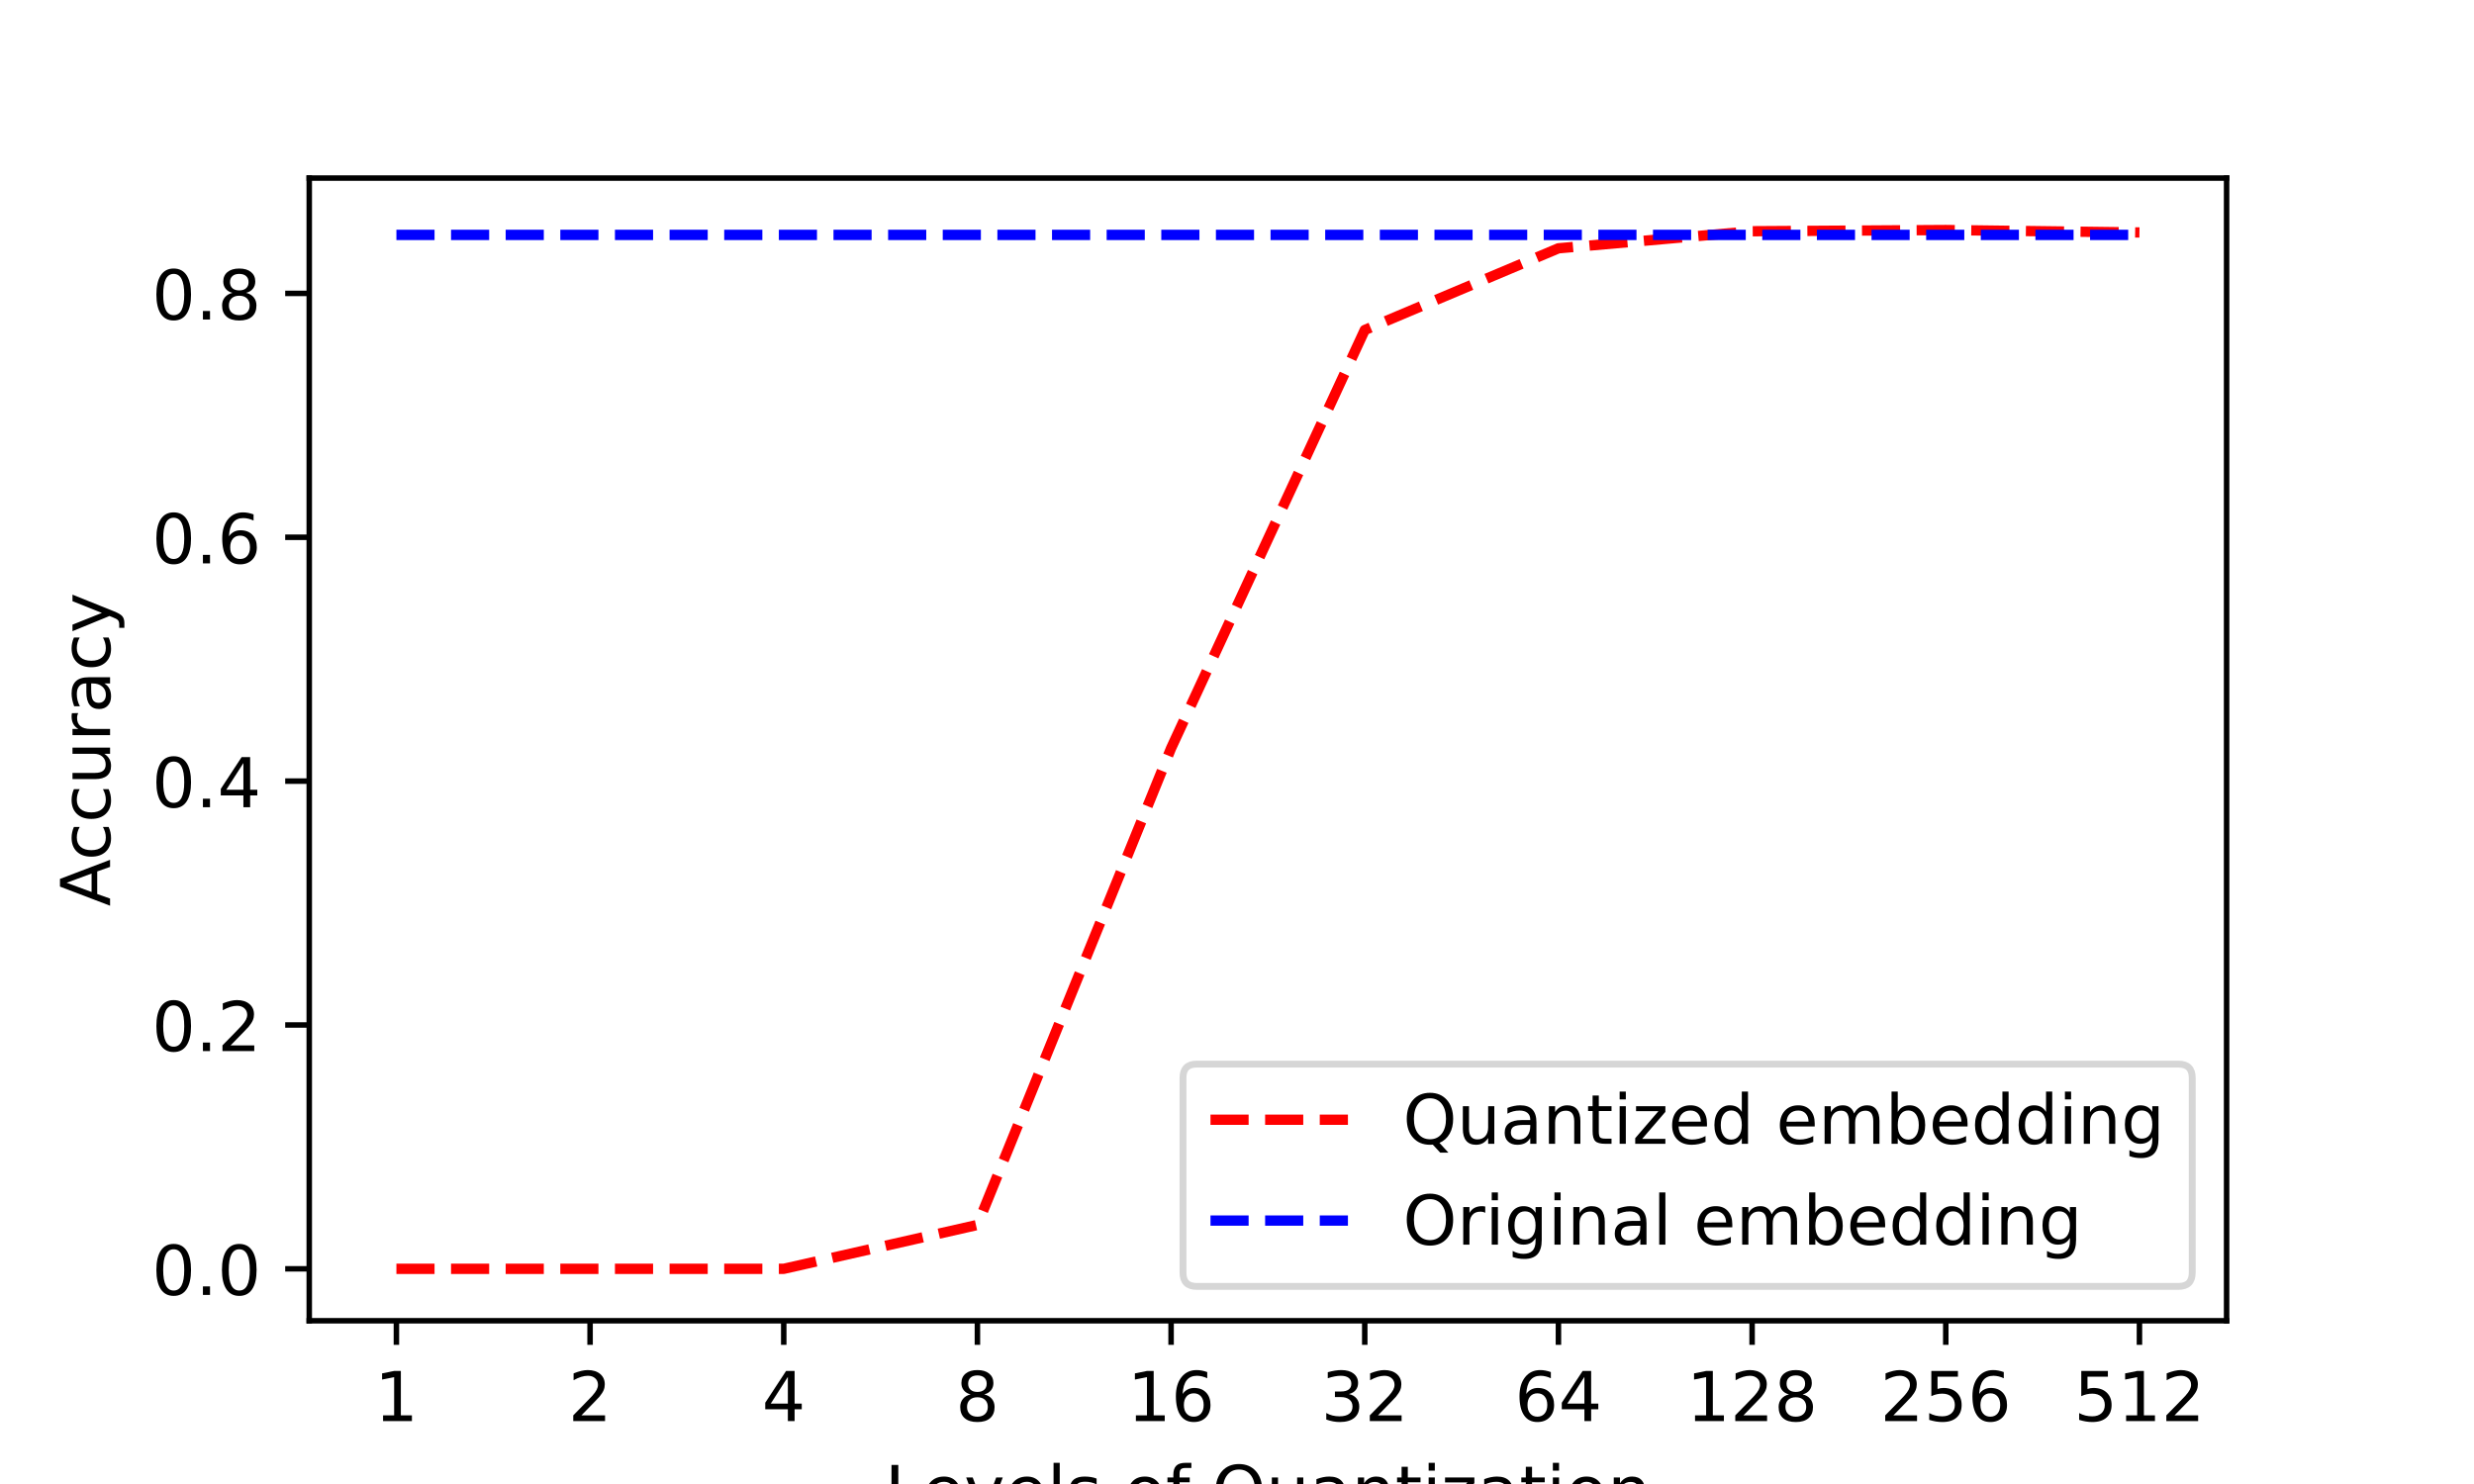
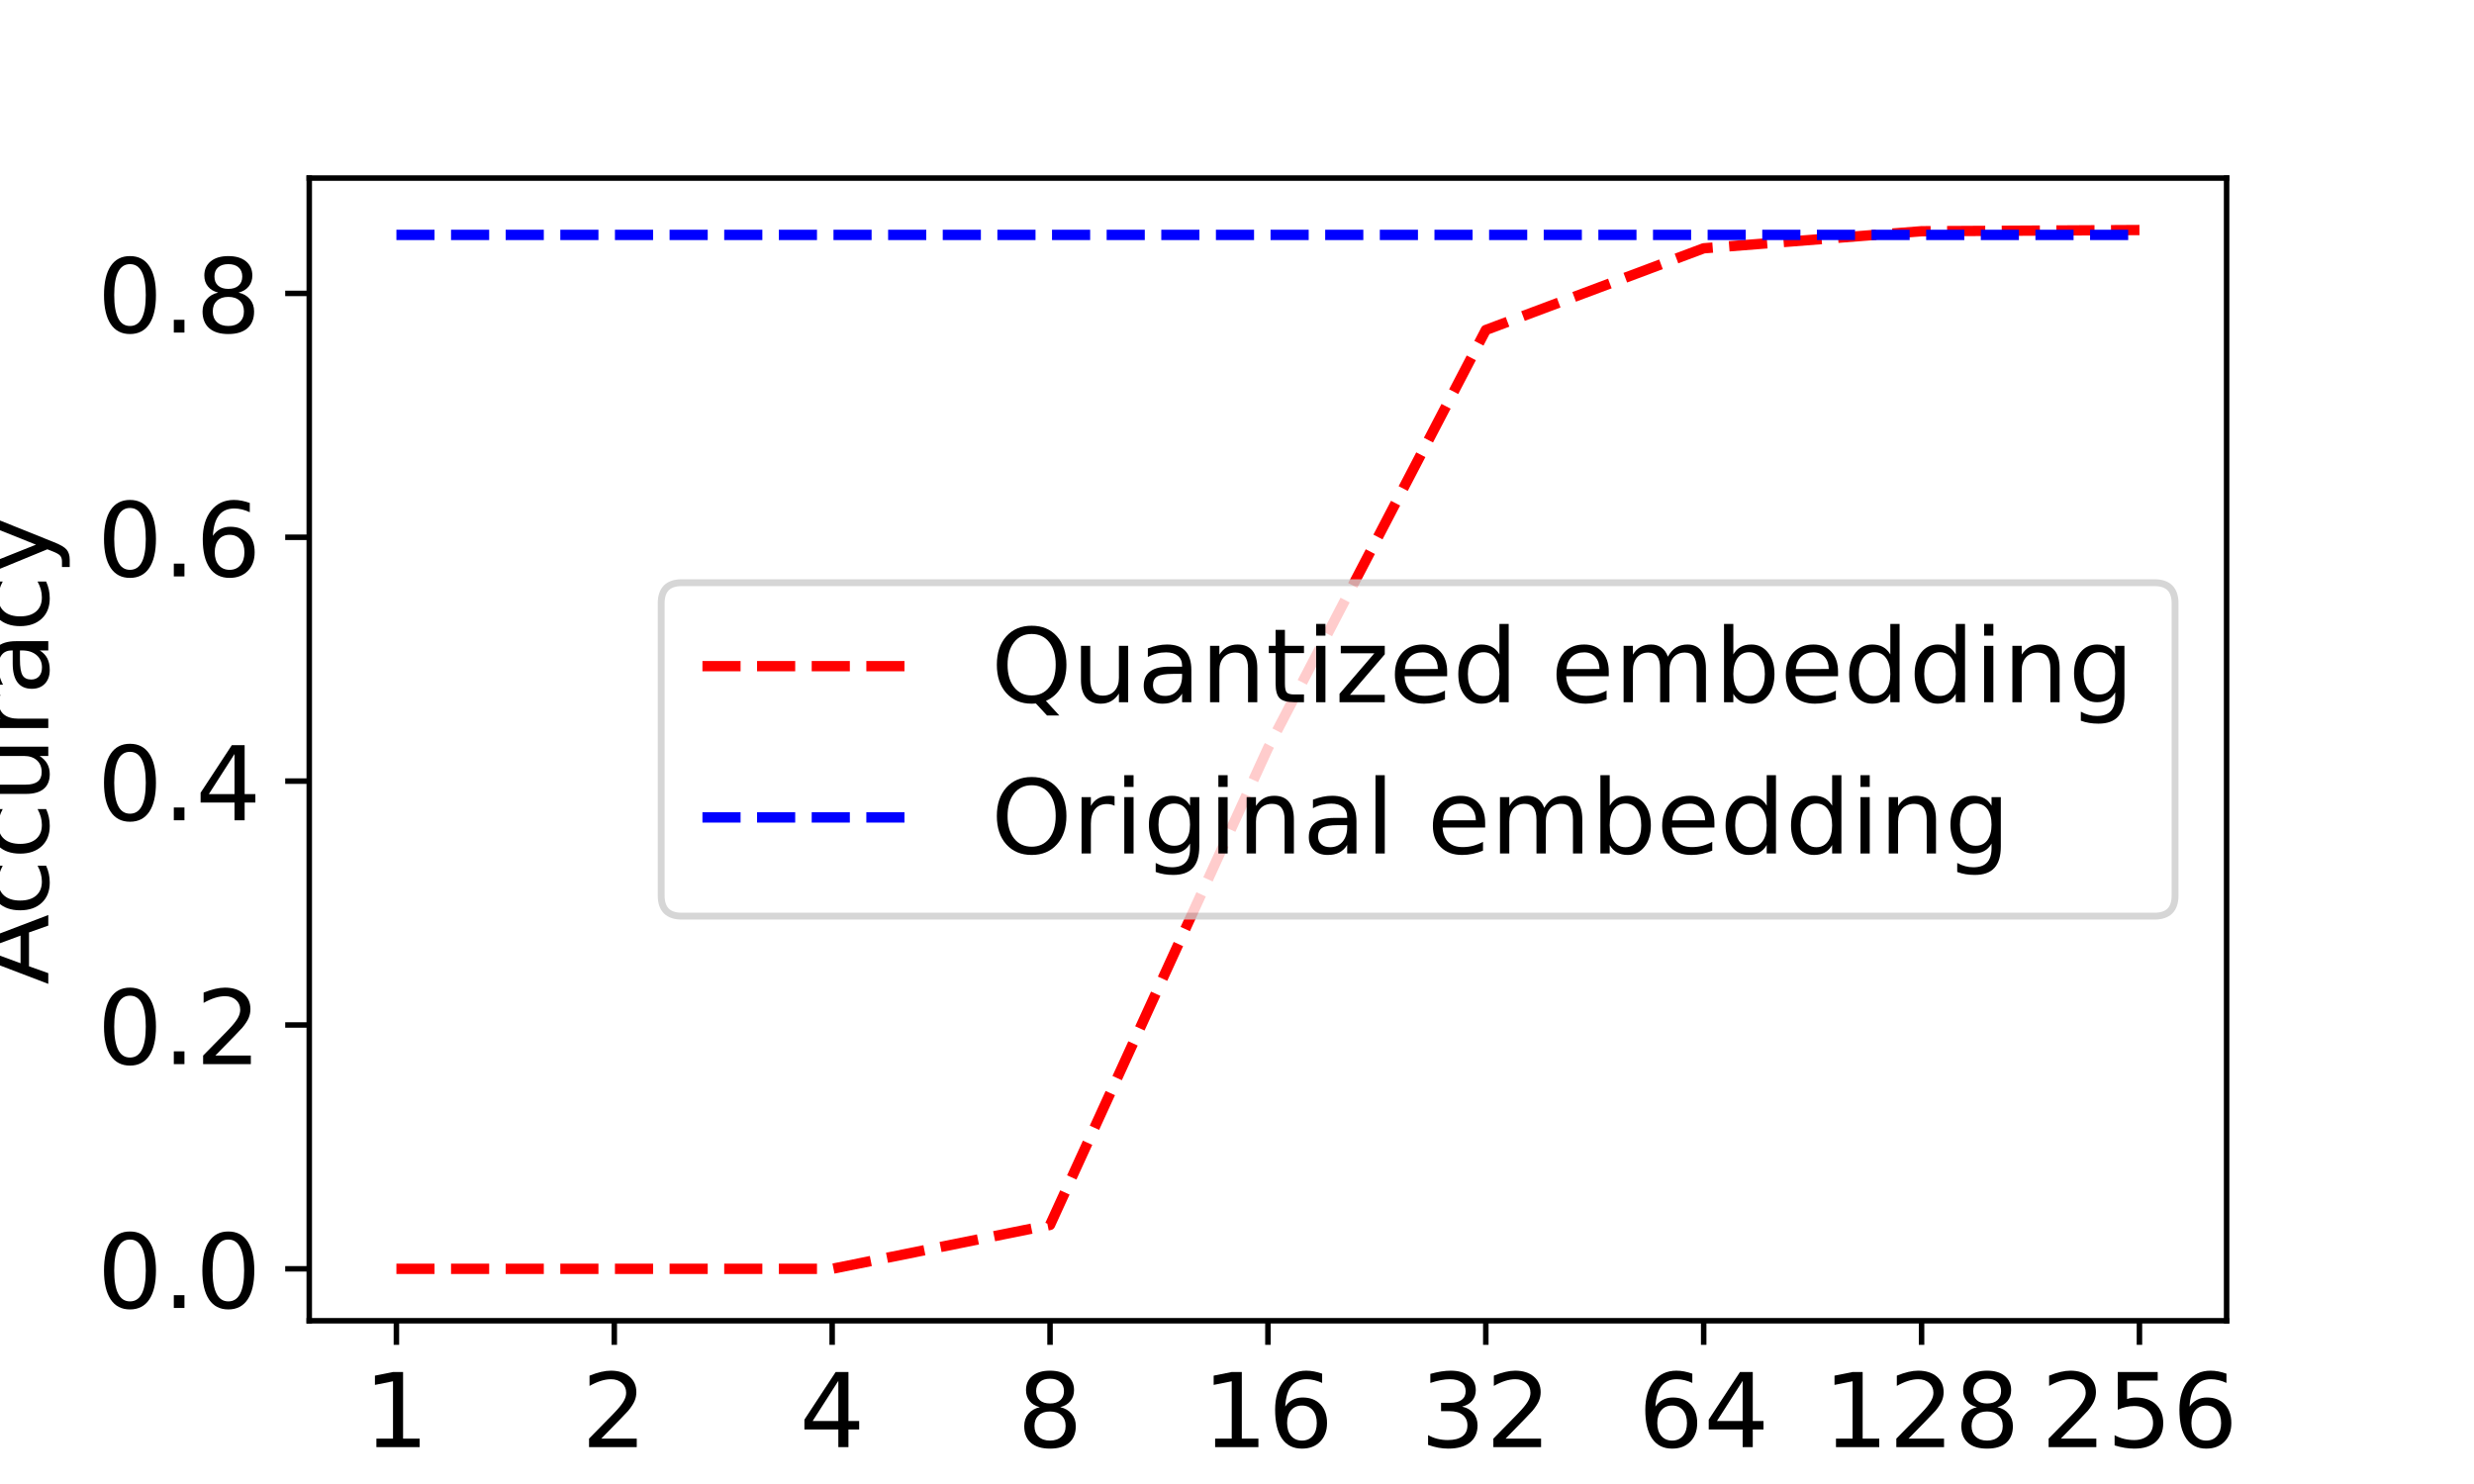
<svg xmlns="http://www.w3.org/2000/svg" xmlns:xlink="http://www.w3.org/1999/xlink" width="360pt" height="216pt" viewBox="0 0 360 216" version="1.1">
  <defs>
    <style type="text/css">*{stroke-linejoin: round; stroke-linecap: butt}</style>
  </defs>
  <g id="figure_1">
    <g id="patch_1">
      <path d="M 0 216  L 360 216  L 360 0  L 0 0  z " style="fill: #ffffff" />
    </g>
    <g id="axes_1">
      <g id="patch_2">
        <path d="M 45 192.24  L 324 192.24  L 324 25.92  L 45 25.92  z " style="fill: #ffffff" />
      </g>
      <g id="matplotlib.axis_1">
        <g id="xtick_1">
          <g id="line2d_1">
            <defs>
-               <path id="m16b120b55f" d="M 0 0  L 0 3.5  " style="stroke: #000000; stroke-width: 0.8" />
-             </defs>
-             <g>
-               <use xlink:href="#m16b120b55f" x="57.682" y="192.24" style="stroke: #000000; stroke-width: 0.8" />
+               <path id="m498e8c6493" d="M 0 0  L 0 3.5  " style="stroke: #000000; stroke-width: 0.8" />
+             </defs>
+             <g>
+               <use xlink:href="#m498e8c6493" x="57.682" y="192.24" style="stroke: #000000; stroke-width: 0.8" />
            </g>
          </g>
          <g id="text_1">
-             <g transform="translate(54.50057 206.8384) scale(0.1 -0.1)">
+             <g transform="translate(52.90994 210.6377) scale(0.15 -0.15)">
              <defs>
                <path id="DejaVuSans-31" d="M 794 531  L 1825 531  L 1825 4091  L 703 3866  L 703 4441  L 1819 4666  L 2450 4666  L 2450 531  L 3481 531  L 3481 0  L 794 0  L 794 531  z " transform="scale(0.015625)" />
              </defs>
              <use xlink:href="#DejaVuSans-31" />
            </g>
          </g>
        </g>
        <g id="xtick_2">
          <g id="line2d_2">
            <g>
-               <use xlink:href="#m16b120b55f" x="85.864" y="192.24" style="stroke: #000000; stroke-width: 0.8" />
+               <use xlink:href="#m498e8c6493" x="89.386" y="192.24" style="stroke: #000000; stroke-width: 0.8" />
            </g>
          </g>
          <g id="text_2">
-             <g transform="translate(82.68239 206.8384) scale(0.1 -0.1)">
+             <g transform="translate(84.61449 210.6377) scale(0.15 -0.15)">
              <defs>
                <path id="DejaVuSans-32" d="M 1228 531  L 3431 531  L 3431 0  L 469 0  L 469 531  Q 828 903 1448 1529  Q 2069 2156 2228 2338  Q 2531 2678 2651 2914  Q 2772 3150 2772 3378  Q 2772 3750 2511 3984  Q 2250 4219 1831 4219  Q 1534 4219 1204 4116  Q 875 4013 500 3803  L 500 4441  Q 881 4594 1212 4672  Q 1544 4750 1819 4750  Q 2544 4750 2975 4387  Q 3406 4025 3406 3419  Q 3406 3131 3298 2873  Q 3191 2616 2906 2266  Q 2828 2175 2409 1742  Q 1991 1309 1228 531  z " transform="scale(0.015625)" />
              </defs>
              <use xlink:href="#DejaVuSans-32" />
            </g>
          </g>
        </g>
        <g id="xtick_3">
          <g id="line2d_3">
            <g>
-               <use xlink:href="#m16b120b55f" x="114.045" y="192.24" style="stroke: #000000; stroke-width: 0.8" />
+               <use xlink:href="#m498e8c6493" x="121.091" y="192.24" style="stroke: #000000; stroke-width: 0.8" />
            </g>
          </g>
          <g id="text_3">
-             <g transform="translate(110.8642 206.8384) scale(0.1 -0.1)">
+             <g transform="translate(116.319 210.6377) scale(0.15 -0.15)">
              <defs>
                <path id="DejaVuSans-34" d="M 2419 4116  L 825 1625  L 2419 1625  L 2419 4116  z M 2253 4666  L 3047 4666  L 3047 1625  L 3713 1625  L 3713 1100  L 3047 1100  L 3047 0  L 2419 0  L 2419 1100  L 313 1100  L 313 1709  L 2253 4666  z " transform="scale(0.015625)" />
              </defs>
              <use xlink:href="#DejaVuSans-34" />
            </g>
          </g>
        </g>
        <g id="xtick_4">
          <g id="line2d_4">
            <g>
-               <use xlink:href="#m16b120b55f" x="142.227" y="192.24" style="stroke: #000000; stroke-width: 0.8" />
+               <use xlink:href="#m498e8c6493" x="152.795" y="192.24" style="stroke: #000000; stroke-width: 0.8" />
            </g>
          </g>
          <g id="text_4">
-             <g transform="translate(139.046 206.8384) scale(0.1 -0.1)">
+             <g transform="translate(148.0236 210.6377) scale(0.15 -0.15)">
              <defs>
                <path id="DejaVuSans-38" d="M 2034 2216  Q 1584 2216 1326 1975  Q 1069 1734 1069 1313  Q 1069 891 1326 650  Q 1584 409 2034 409  Q 2484 409 2743 651  Q 3003 894 3003 1313  Q 3003 1734 2745 1975  Q 2488 2216 2034 2216  z M 1403 2484  Q 997 2584 770 2862  Q 544 3141 544 3541  Q 544 4100 942 4425  Q 1341 4750 2034 4750  Q 2731 4750 3128 4425  Q 3525 4100 3525 3541  Q 3525 3141 3298 2862  Q 3072 2584 2669 2484  Q 3125 2378 3379 2068  Q 3634 1759 3634 1313  Q 3634 634 3220 271  Q 2806 -91 2034 -91  Q 1263 -91 848 271  Q 434 634 434 1313  Q 434 1759 690 2068  Q 947 2378 1403 2484  z M 1172 3481  Q 1172 3119 1398 2916  Q 1625 2713 2034 2713  Q 2441 2713 2670 2916  Q 2900 3119 2900 3481  Q 2900 3844 2670 4047  Q 2441 4250 2034 4250  Q 1625 4250 1398 4047  Q 1172 3844 1172 3481  z " transform="scale(0.015625)" />
              </defs>
              <use xlink:href="#DejaVuSans-38" />
            </g>
          </g>
        </g>
        <g id="xtick_5">
          <g id="line2d_5">
            <g>
-               <use xlink:href="#m16b120b55f" x="170.409" y="192.24" style="stroke: #000000; stroke-width: 0.8" />
+               <use xlink:href="#m498e8c6493" x="184.5" y="192.24" style="stroke: #000000; stroke-width: 0.8" />
            </g>
          </g>
          <g id="text_5">
-             <g transform="translate(164.0466 206.8384) scale(0.1 -0.1)">
+             <g transform="translate(174.9563 210.6377) scale(0.15 -0.15)">
              <defs>
                <path id="DejaVuSans-36" d="M 2113 2584  Q 1688 2584 1439 2293  Q 1191 2003 1191 1497  Q 1191 994 1439 701  Q 1688 409 2113 409  Q 2538 409 2786 701  Q 3034 994 3034 1497  Q 3034 2003 2786 2293  Q 2538 2584 2113 2584  z M 3366 4563  L 3366 3988  Q 3128 4100 2886 4159  Q 2644 4219 2406 4219  Q 1781 4219 1451 3797  Q 1122 3375 1075 2522  Q 1259 2794 1537 2939  Q 1816 3084 2150 3084  Q 2853 3084 3261 2657  Q 3669 2231 3669 1497  Q 3669 778 3244 343  Q 2819 -91 2113 -91  Q 1303 -91 875 529  Q 447 1150 447 2328  Q 447 3434 972 4092  Q 1497 4750 2381 4750  Q 2619 4750 2861 4703  Q 3103 4656 3366 4563  z " transform="scale(0.015625)" />
              </defs>
              <use xlink:href="#DejaVuSans-31" />
              <use xlink:href="#DejaVuSans-36" x="63.623" />
            </g>
          </g>
        </g>
        <g id="xtick_6">
          <g id="line2d_6">
            <g>
-               <use xlink:href="#m16b120b55f" x="198.591" y="192.24" style="stroke: #000000; stroke-width: 0.8" />
+               <use xlink:href="#m498e8c6493" x="216.205" y="192.24" style="stroke: #000000; stroke-width: 0.8" />
            </g>
          </g>
          <g id="text_6">
-             <g transform="translate(192.2284 206.8384) scale(0.1 -0.1)">
+             <g transform="translate(206.6608 210.6377) scale(0.15 -0.15)">
              <defs>
                <path id="DejaVuSans-33" d="M 2597 2516  Q 3050 2419 3304 2112  Q 3559 1806 3559 1356  Q 3559 666 3084 287  Q 2609 -91 1734 -91  Q 1441 -91 1130 -33  Q 819 25 488 141  L 488 750  Q 750 597 1062 519  Q 1375 441 1716 441  Q 2309 441 2620 675  Q 2931 909 2931 1356  Q 2931 1769 2642 2001  Q 2353 2234 1838 2234  L 1294 2234  L 1294 2753  L 1863 2753  Q 2328 2753 2575 2939  Q 2822 3125 2822 3475  Q 2822 3834 2567 4026  Q 2313 4219 1838 4219  Q 1578 4219 1281 4162  Q 984 4106 628 3988  L 628 4550  Q 988 4650 1302 4700  Q 1616 4750 1894 4750  Q 2613 4750 3031 4423  Q 3450 4097 3450 3541  Q 3450 3153 3228 2886  Q 3006 2619 2597 2516  z " transform="scale(0.015625)" />
              </defs>
              <use xlink:href="#DejaVuSans-33" />
              <use xlink:href="#DejaVuSans-32" x="63.623" />
            </g>
          </g>
        </g>
        <g id="xtick_7">
          <g id="line2d_7">
            <g>
-               <use xlink:href="#m16b120b55f" x="226.773" y="192.24" style="stroke: #000000; stroke-width: 0.8" />
+               <use xlink:href="#m498e8c6493" x="247.909" y="192.24" style="stroke: #000000; stroke-width: 0.8" />
            </g>
          </g>
          <g id="text_7">
-             <g transform="translate(220.4102 206.8384) scale(0.1 -0.1)">
+             <g transform="translate(238.3653 210.6377) scale(0.15 -0.15)">
              <use xlink:href="#DejaVuSans-36" />
              <use xlink:href="#DejaVuSans-34" x="63.623" />
            </g>
          </g>
        </g>
        <g id="xtick_8">
          <g id="line2d_8">
            <g>
-               <use xlink:href="#m16b120b55f" x="254.955" y="192.24" style="stroke: #000000; stroke-width: 0.8" />
+               <use xlink:href="#m498e8c6493" x="279.614" y="192.24" style="stroke: #000000; stroke-width: 0.8" />
            </g>
          </g>
          <g id="text_8">
-             <g transform="translate(245.4108 206.8384) scale(0.1 -0.1)">
+             <g transform="translate(265.298 210.6377) scale(0.15 -0.15)">
              <use xlink:href="#DejaVuSans-31" />
              <use xlink:href="#DejaVuSans-32" x="63.623" />
              <use xlink:href="#DejaVuSans-38" x="127.246" />
            </g>
          </g>
        </g>
        <g id="xtick_9">
          <g id="line2d_9">
            <g>
-               <use xlink:href="#m16b120b55f" x="283.136" y="192.24" style="stroke: #000000; stroke-width: 0.8" />
+               <use xlink:href="#m498e8c6493" x="311.318" y="192.24" style="stroke: #000000; stroke-width: 0.8" />
            </g>
          </g>
          <g id="text_9">
-             <g transform="translate(273.5926 206.8384) scale(0.1 -0.1)">
+             <g transform="translate(297.0026 210.6377) scale(0.15 -0.15)">
              <defs>
                <path id="DejaVuSans-35" d="M 691 4666  L 3169 4666  L 3169 4134  L 1269 4134  L 1269 2991  Q 1406 3038 1543 3061  Q 1681 3084 1819 3084  Q 2600 3084 3056 2656  Q 3513 2228 3513 1497  Q 3513 744 3044 326  Q 2575 -91 1722 -91  Q 1428 -91 1123 -41  Q 819 9 494 109  L 494 744  Q 775 591 1075 516  Q 1375 441 1709 441  Q 2250 441 2565 725  Q 2881 1009 2881 1497  Q 2881 1984 2565 2268  Q 2250 2553 1709 2553  Q 1456 2553 1204 2497  Q 953 2441 691 2322  L 691 4666  z " transform="scale(0.015625)" />
              </defs>
              <use xlink:href="#DejaVuSans-32" />
              <use xlink:href="#DejaVuSans-35" x="63.623" />
              <use xlink:href="#DejaVuSans-36" x="127.246" />
            </g>
          </g>
        </g>
-         <g id="xtick_10">
-           <g id="line2d_10">
-             <g>
-               <use xlink:href="#m16b120b55f" x="311.318" y="192.24" style="stroke: #000000; stroke-width: 0.8" />
-             </g>
-           </g>
-           <g id="text_10">
-             <g transform="translate(301.7744 206.8384) scale(0.1 -0.1)">
-               <use xlink:href="#DejaVuSans-35" />
-               <use xlink:href="#DejaVuSans-31" x="63.623" />
-               <use xlink:href="#DejaVuSans-32" x="127.246" />
-             </g>
-           </g>
-         </g>
-         <g id="text_11">
-           <g transform="translate(128.7453 220.5166) scale(0.1 -0.1)">
+         <g id="text_10">
+           <g transform="translate(100.868 229.1548) scale(0.15 -0.15)">
            <defs>
              <path id="DejaVuSans-4c" d="M 628 4666  L 1259 4666  L 1259 531  L 3531 531  L 3531 0  L 628 0  L 628 4666  z " transform="scale(0.015625)" />
              <path id="DejaVuSans-65" d="M 3597 1894  L 3597 1613  L 953 1613  Q 991 1019 1311 708  Q 1631 397 2203 397  Q 2534 397 2845 478  Q 3156 559 3463 722  L 3463 178  Q 3153 47 2828 -22  Q 2503 -91 2169 -91  Q 1331 -91 842 396  Q 353 884 353 1716  Q 353 2575 817 3079  Q 1281 3584 2069 3584  Q 2775 3584 3186 3129  Q 3597 2675 3597 1894  z M 3022 2063  Q 3016 2534 2758 2815  Q 2500 3097 2075 3097  Q 1594 3097 1305 2825  Q 1016 2553 972 2059  L 3022 2063  z " transform="scale(0.015625)" />
              <path id="DejaVuSans-76" d="M 191 3500  L 800 3500  L 1894 563  L 2988 3500  L 3597 3500  L 2284 0  L 1503 0  L 191 3500  z " transform="scale(0.015625)" />
              <path id="DejaVuSans-6c" d="M 603 4863  L 1178 4863  L 1178 0  L 603 0  L 603 4863  z " transform="scale(0.015625)" />
              <path id="DejaVuSans-73" d="M 2834 3397  L 2834 2853  Q 2591 2978 2328 3040  Q 2066 3103 1784 3103  Q 1356 3103 1142 2972  Q 928 2841 928 2578  Q 928 2378 1081 2264  Q 1234 2150 1697 2047  L 1894 2003  Q 2506 1872 2764 1633  Q 3022 1394 3022 966  Q 3022 478 2636 193  Q 2250 -91 1575 -91  Q 1294 -91 989 -36  Q 684 19 347 128  L 347 722  Q 666 556 975 473  Q 1284 391 1588 391  Q 1994 391 2212 530  Q 2431 669 2431 922  Q 2431 1156 2273 1281  Q 2116 1406 1581 1522  L 1381 1569  Q 847 1681 609 1914  Q 372 2147 372 2553  Q 372 3047 722 3315  Q 1072 3584 1716 3584  Q 2034 3584 2315 3537  Q 2597 3491 2834 3397  z " transform="scale(0.015625)" />
              <path id="DejaVuSans-20" transform="scale(0.015625)" />
              <path id="DejaVuSans-6f" d="M 1959 3097  Q 1497 3097 1228 2736  Q 959 2375 959 1747  Q 959 1119 1226 758  Q 1494 397 1959 397  Q 2419 397 2687 759  Q 2956 1122 2956 1747  Q 2956 2369 2687 2733  Q 2419 3097 1959 3097  z M 1959 3584  Q 2709 3584 3137 3096  Q 3566 2609 3566 1747  Q 3566 888 3137 398  Q 2709 -91 1959 -91  Q 1206 -91 779 398  Q 353 888 353 1747  Q 353 2609 779 3096  Q 1206 3584 1959 3584  z " transform="scale(0.015625)" />
              <path id="DejaVuSans-66" d="M 2375 4863  L 2375 4384  L 1825 4384  Q 1516 4384 1395 4259  Q 1275 4134 1275 3809  L 1275 3500  L 2222 3500  L 2222 3053  L 1275 3053  L 1275 0  L 697 0  L 697 3053  L 147 3053  L 147 3500  L 697 3500  L 697 3744  Q 697 4328 969 4595  Q 1241 4863 1831 4863  L 2375 4863  z " transform="scale(0.015625)" />
              <path id="DejaVuSans-51" d="M 2522 4238  Q 1834 4238 1429 3725  Q 1025 3213 1025 2328  Q 1025 1447 1429 934  Q 1834 422 2522 422  Q 3209 422 3611 934  Q 4013 1447 4013 2328  Q 4013 3213 3611 3725  Q 3209 4238 2522 4238  z M 3406 84  L 4238 -825  L 3475 -825  L 2784 -78  Q 2681 -84 2626 -87  Q 2572 -91 2522 -91  Q 1538 -91 948 567  Q 359 1225 359 2328  Q 359 3434 948 4092  Q 1538 4750 2522 4750  Q 3503 4750 4090 4092  Q 4678 3434 4678 2328  Q 4678 1516 4351 937  Q 4025 359 3406 84  z " transform="scale(0.015625)" />
              <path id="DejaVuSans-75" d="M 544 1381  L 544 3500  L 1119 3500  L 1119 1403  Q 1119 906 1312 657  Q 1506 409 1894 409  Q 2359 409 2629 706  Q 2900 1003 2900 1516  L 2900 3500  L 3475 3500  L 3475 0  L 2900 0  L 2900 538  Q 2691 219 2414 64  Q 2138 -91 1772 -91  Q 1169 -91 856 284  Q 544 659 544 1381  z M 1991 3584  L 1991 3584  z " transform="scale(0.015625)" />
              <path id="DejaVuSans-61" d="M 2194 1759  Q 1497 1759 1228 1600  Q 959 1441 959 1056  Q 959 750 1161 570  Q 1363 391 1709 391  Q 2188 391 2477 730  Q 2766 1069 2766 1631  L 2766 1759  L 2194 1759  z M 3341 1997  L 3341 0  L 2766 0  L 2766 531  Q 2569 213 2275 61  Q 1981 -91 1556 -91  Q 1019 -91 701 211  Q 384 513 384 1019  Q 384 1609 779 1909  Q 1175 2209 1959 2209  L 2766 2209  L 2766 2266  Q 2766 2663 2505 2880  Q 2244 3097 1772 3097  Q 1472 3097 1187 3025  Q 903 2953 641 2809  L 641 3341  Q 956 3463 1253 3523  Q 1550 3584 1831 3584  Q 2591 3584 2966 3190  Q 3341 2797 3341 1997  z " transform="scale(0.015625)" />
              <path id="DejaVuSans-6e" d="M 3513 2113  L 3513 0  L 2938 0  L 2938 2094  Q 2938 2591 2744 2837  Q 2550 3084 2163 3084  Q 1697 3084 1428 2787  Q 1159 2491 1159 1978  L 1159 0  L 581 0  L 581 3500  L 1159 3500  L 1159 2956  Q 1366 3272 1645 3428  Q 1925 3584 2291 3584  Q 2894 3584 3203 3211  Q 3513 2838 3513 2113  z " transform="scale(0.015625)" />
              <path id="DejaVuSans-74" d="M 1172 4494  L 1172 3500  L 2356 3500  L 2356 3053  L 1172 3053  L 1172 1153  Q 1172 725 1289 603  Q 1406 481 1766 481  L 2356 481  L 2356 0  L 1766 0  Q 1100 0 847 248  Q 594 497 594 1153  L 594 3053  L 172 3053  L 172 3500  L 594 3500  L 594 4494  L 1172 4494  z " transform="scale(0.015625)" />
              <path id="DejaVuSans-69" d="M 603 3500  L 1178 3500  L 1178 0  L 603 0  L 603 3500  z M 603 4863  L 1178 4863  L 1178 4134  L 603 4134  L 603 4863  z " transform="scale(0.015625)" />
              <path id="DejaVuSans-7a" d="M 353 3500  L 3084 3500  L 3084 2975  L 922 459  L 3084 459  L 3084 0  L 275 0  L 275 525  L 2438 3041  L 353 3041  L 353 3500  z " transform="scale(0.015625)" />
            </defs>
            <use xlink:href="#DejaVuSans-4c" />
            <use xlink:href="#DejaVuSans-65" x="53.963" />
            <use xlink:href="#DejaVuSans-76" x="115.486" />
            <use xlink:href="#DejaVuSans-65" x="174.666" />
            <use xlink:href="#DejaVuSans-6c" x="236.189" />
            <use xlink:href="#DejaVuSans-73" x="263.973" />
            <use xlink:href="#DejaVuSans-20" x="316.072" />
            <use xlink:href="#DejaVuSans-6f" x="347.859" />
            <use xlink:href="#DejaVuSans-66" x="409.041" />
            <use xlink:href="#DejaVuSans-20" x="444.246" />
            <use xlink:href="#DejaVuSans-51" x="476.033" />
            <use xlink:href="#DejaVuSans-75" x="554.744" />
            <use xlink:href="#DejaVuSans-61" x="618.123" />
            <use xlink:href="#DejaVuSans-6e" x="679.402" />
            <use xlink:href="#DejaVuSans-74" x="742.781" />
            <use xlink:href="#DejaVuSans-69" x="781.99" />
            <use xlink:href="#DejaVuSans-7a" x="809.773" />
            <use xlink:href="#DejaVuSans-61" x="862.264" />
            <use xlink:href="#DejaVuSans-74" x="923.543" />
            <use xlink:href="#DejaVuSans-69" x="962.752" />
            <use xlink:href="#DejaVuSans-6f" x="990.535" />
            <use xlink:href="#DejaVuSans-6e" x="1051.717" />
          </g>
        </g>
      </g>
      <g id="matplotlib.axis_2">
        <g id="ytick_1">
-           <g id="line2d_11">
-             <defs>
-               <path id="ma159a52543" d="M 0 0  L -3.5 0  " style="stroke: #000000; stroke-width: 0.8" />
-             </defs>
-             <g>
-               <use xlink:href="#ma159a52543" x="45" y="184.68" style="stroke: #000000; stroke-width: 0.8" />
-             </g>
-           </g>
-           <g id="text_12">
-             <g transform="translate(22.09688 188.4792) scale(0.1 -0.1)">
+           <g id="line2d_10">
+             <defs>
+               <path id="m3d653991f8" d="M 0 0  L -3.5 0  " style="stroke: #000000; stroke-width: 0.8" />
+             </defs>
+             <g>
+               <use xlink:href="#m3d653991f8" x="45" y="184.68" style="stroke: #000000; stroke-width: 0.8" />
+             </g>
+           </g>
+           <g id="text_11">
+             <g transform="translate(14.14531 190.3788) scale(0.15 -0.15)">
              <defs>
                <path id="DejaVuSans-30" d="M 2034 4250  Q 1547 4250 1301 3770  Q 1056 3291 1056 2328  Q 1056 1369 1301 889  Q 1547 409 2034 409  Q 2525 409 2770 889  Q 3016 1369 3016 2328  Q 3016 3291 2770 3770  Q 2525 4250 2034 4250  z M 2034 4750  Q 2819 4750 3233 4129  Q 3647 3509 3647 2328  Q 3647 1150 3233 529  Q 2819 -91 2034 -91  Q 1250 -91 836 529  Q 422 1150 422 2328  Q 422 3509 836 4129  Q 1250 4750 2034 4750  z " transform="scale(0.015625)" />
                <path id="DejaVuSans-2e" d="M 684 794  L 1344 794  L 1344 0  L 684 0  L 684 794  z " transform="scale(0.015625)" />
              </defs>
              <use xlink:href="#DejaVuSans-30" />
              <use xlink:href="#DejaVuSans-2e" x="63.623" />
              <use xlink:href="#DejaVuSans-30" x="95.41" />
            </g>
          </g>
        </g>
        <g id="ytick_2">
+           <g id="line2d_11">
+             <g>
+               <use xlink:href="#m3d653991f8" x="45" y="149.187" style="stroke: #000000; stroke-width: 0.8" />
+             </g>
+           </g>
+           <g id="text_12">
+             <g transform="translate(14.14531 154.8859) scale(0.15 -0.15)">
+               <use xlink:href="#DejaVuSans-30" />
+               <use xlink:href="#DejaVuSans-2e" x="63.623" />
+               <use xlink:href="#DejaVuSans-32" x="95.41" />
+             </g>
+           </g>
+         </g>
+         <g id="ytick_3">
          <g id="line2d_12">
            <g>
-               <use xlink:href="#ma159a52543" x="45" y="149.187" style="stroke: #000000; stroke-width: 0.8" />
+               <use xlink:href="#m3d653991f8" x="45" y="113.694" style="stroke: #000000; stroke-width: 0.8" />
            </g>
          </g>
          <g id="text_13">
-             <g transform="translate(22.09688 152.9863) scale(0.1 -0.1)">
-               <use xlink:href="#DejaVuSans-30" />
-               <use xlink:href="#DejaVuSans-2e" x="63.623" />
-               <use xlink:href="#DejaVuSans-32" x="95.41" />
-             </g>
-           </g>
-         </g>
-         <g id="ytick_3">
+             <g transform="translate(14.14531 119.3929) scale(0.15 -0.15)">
+               <use xlink:href="#DejaVuSans-30" />
+               <use xlink:href="#DejaVuSans-2e" x="63.623" />
+               <use xlink:href="#DejaVuSans-34" x="95.41" />
+             </g>
+           </g>
+         </g>
+         <g id="ytick_4">
          <g id="line2d_13">
            <g>
-               <use xlink:href="#ma159a52543" x="45" y="113.694" style="stroke: #000000; stroke-width: 0.8" />
+               <use xlink:href="#m3d653991f8" x="45" y="78.201" style="stroke: #000000; stroke-width: 0.8" />
            </g>
          </g>
          <g id="text_14">
-             <g transform="translate(22.09688 117.4933) scale(0.1 -0.1)">
-               <use xlink:href="#DejaVuSans-30" />
-               <use xlink:href="#DejaVuSans-2e" x="63.623" />
-               <use xlink:href="#DejaVuSans-34" x="95.41" />
-             </g>
-           </g>
-         </g>
-         <g id="ytick_4">
+             <g transform="translate(14.14531 83.89996) scale(0.15 -0.15)">
+               <use xlink:href="#DejaVuSans-30" />
+               <use xlink:href="#DejaVuSans-2e" x="63.623" />
+               <use xlink:href="#DejaVuSans-36" x="95.41" />
+             </g>
+           </g>
+         </g>
+         <g id="ytick_5">
          <g id="line2d_14">
            <g>
-               <use xlink:href="#ma159a52543" x="45" y="78.201" style="stroke: #000000; stroke-width: 0.8" />
+               <use xlink:href="#m3d653991f8" x="45" y="42.708" style="stroke: #000000; stroke-width: 0.8" />
            </g>
          </g>
          <g id="text_15">
-             <g transform="translate(22.09688 82.00035) scale(0.1 -0.1)">
-               <use xlink:href="#DejaVuSans-30" />
-               <use xlink:href="#DejaVuSans-2e" x="63.623" />
-               <use xlink:href="#DejaVuSans-36" x="95.41" />
-             </g>
-           </g>
-         </g>
-         <g id="ytick_5">
-           <g id="line2d_15">
-             <g>
-               <use xlink:href="#ma159a52543" x="45" y="42.708" style="stroke: #000000; stroke-width: 0.8" />
-             </g>
-           </g>
-           <g id="text_16">
-             <g transform="translate(22.09688 46.50739) scale(0.1 -0.1)">
+             <g transform="translate(14.14531 48.407) scale(0.15 -0.15)">
              <use xlink:href="#DejaVuSans-30" />
              <use xlink:href="#DejaVuSans-2e" x="63.623" />
              <use xlink:href="#DejaVuSans-38" x="95.41" />
            </g>
          </g>
        </g>
-         <g id="text_17">
-           <g transform="translate(16.01719 131.9081) rotate(-90) scale(0.1 -0.1)">
+         <g id="text_16">
+           <g transform="translate(7.025781 143.3222) rotate(-90) scale(0.15 -0.15)">
            <defs>
              <path id="DejaVuSans-41" d="M 2188 4044  L 1331 1722  L 3047 1722  L 2188 4044  z M 1831 4666  L 2547 4666  L 4325 0  L 3669 0  L 3244 1197  L 1141 1197  L 716 0  L 50 0  L 1831 4666  z " transform="scale(0.015625)" />
              <path id="DejaVuSans-63" d="M 3122 3366  L 3122 2828  Q 2878 2963 2633 3030  Q 2388 3097 2138 3097  Q 1578 3097 1268 2742  Q 959 2388 959 1747  Q 959 1106 1268 751  Q 1578 397 2138 397  Q 2388 397 2633 464  Q 2878 531 3122 666  L 3122 134  Q 2881 22 2623 -34  Q 2366 -91 2075 -91  Q 1284 -91 818 406  Q 353 903 353 1747  Q 353 2603 823 3093  Q 1294 3584 2113 3584  Q 2378 3584 2631 3529  Q 2884 3475 3122 3366  z " transform="scale(0.015625)" />
              <path id="DejaVuSans-72" d="M 2631 2963  Q 2534 3019 2420 3045  Q 2306 3072 2169 3072  Q 1681 3072 1420 2755  Q 1159 2438 1159 1844  L 1159 0  L 581 0  L 581 3500  L 1159 3500  L 1159 2956  Q 1341 3275 1631 3429  Q 1922 3584 2338 3584  Q 2397 3584 2469 3576  Q 2541 3569 2628 3553  L 2631 2963  z " transform="scale(0.015625)" />
              <path id="DejaVuSans-79" d="M 2059 -325  Q 1816 -950 1584 -1140  Q 1353 -1331 966 -1331  L 506 -1331  L 506 -850  L 844 -850  Q 1081 -850 1212 -737  Q 1344 -625 1503 -206  L 1606 56  L 191 3500  L 800 3500  L 1894 763  L 2988 3500  L 3597 3500  L 2059 -325  z " transform="scale(0.015625)" />
            </defs>
            <use xlink:href="#DejaVuSans-41" />
            <use xlink:href="#DejaVuSans-63" x="66.658" />
            <use xlink:href="#DejaVuSans-63" x="121.639" />
            <use xlink:href="#DejaVuSans-75" x="176.619" />
            <use xlink:href="#DejaVuSans-72" x="239.998" />
            <use xlink:href="#DejaVuSans-61" x="281.111" />
            <use xlink:href="#DejaVuSans-63" x="342.391" />
            <use xlink:href="#DejaVuSans-79" x="397.371" />
          </g>
        </g>
      </g>
+       <g id="line2d_15">
+         <path d="M 57.682 184.68  L 89.386 184.68  L 121.091 184.68  L 152.795 178.291  L 184.5 108.903  L 216.205 48.032  L 247.909 36.142  L 279.614 33.657  L 311.318 33.48  " clip-path="url(#p7232c443ac)" style="fill: none; stroke-dasharray: 5.55,2.4; stroke-dashoffset: 0; stroke: #ff0000; stroke-width: 1.5" />
+       </g>
      <g id="line2d_16">
-         <path d="M 57.682 184.68  L 85.864 184.68  L 114.045 184.68  L 142.227 178.291  L 170.409 108.903  L 198.591 48.032  L 226.773 36.142  L 254.955 33.657  L 283.136 33.48  L 311.318 33.835  " clip-path="url(#p775d2c5bf5)" style="fill: none; stroke-dasharray: 5.55,2.4; stroke-dashoffset: 0; stroke: #ff0000; stroke-width: 1.5" />
-       </g>
-       <g id="line2d_17">
-         <path d="M 57.682 34.19  L 85.864 34.19  L 114.045 34.19  L 142.227 34.19  L 170.409 34.19  L 198.591 34.19  L 226.773 34.19  L 254.955 34.19  L 283.136 34.19  L 311.318 34.19  " clip-path="url(#p775d2c5bf5)" style="fill: none; stroke-dasharray: 5.55,2.4; stroke-dashoffset: 0; stroke: #0000ff; stroke-width: 1.5" />
+         <path d="M 57.682 34.19  L 89.386 34.19  L 121.091 34.19  L 152.795 34.19  L 184.5 34.19  L 216.205 34.19  L 247.909 34.19  L 279.614 34.19  L 311.318 34.19  " clip-path="url(#p7232c443ac)" style="fill: none; stroke-dasharray: 5.55,2.4; stroke-dashoffset: 0; stroke: #0000ff; stroke-width: 1.5" />
      </g>
      <g id="patch_3">
        <path d="M 45 192.24  L 45 25.92  " style="fill: none; stroke: #000000; stroke-width: 0.8; stroke-linejoin: miter; stroke-linecap: square" />
      </g>
      <g id="patch_4">
        <path d="M 324 192.24  L 324 25.92  " style="fill: none; stroke: #000000; stroke-width: 0.8; stroke-linejoin: miter; stroke-linecap: square" />
      </g>
      <g id="patch_5">
        <path d="M 45 192.24  L 324 192.24  " style="fill: none; stroke: #000000; stroke-width: 0.8; stroke-linejoin: miter; stroke-linecap: square" />
      </g>
      <g id="patch_6">
        <path d="M 45 25.92  L 324 25.92  " style="fill: none; stroke: #000000; stroke-width: 0.8; stroke-linejoin: miter; stroke-linecap: square" />
      </g>
      <g id="legend_1">
        <g id="patch_7">
-           <path d="M 174.142 187.24  L 317 187.24  Q 319 187.24 319 185.24  L 319 156.884  Q 319 154.884 317 154.884  L 174.142 154.884  Q 172.142 154.884 172.142 156.884  L 172.142 185.24  Q 172.142 187.24 174.142 187.24  z " style="fill: #ffffff; opacity: 0.8; stroke: #cccccc; stroke-linejoin: miter" />
-         </g>
-         <g id="line2d_18">
-           <path d="M 176.142 162.982  L 186.142 162.982  L 196.142 162.982  " style="fill: none; stroke-dasharray: 5.55,2.4; stroke-dashoffset: 0; stroke: #ff0000; stroke-width: 1.5" />
-         </g>
-         <g id="text_18">
-           <g transform="translate(204.1422 166.4822) scale(0.1 -0.1)">
+           <path d="M 99.213 133.347  L 313.5 133.347  Q 316.5 133.347 316.5 130.347  L 316.5 87.813  Q 316.5 84.813 313.5 84.813  L 99.213 84.813  Q 96.213 84.813 96.213 87.813  L 96.213 130.347  Q 96.213 133.347 99.213 133.347  z " style="fill: #ffffff; opacity: 0.8; stroke: #cccccc; stroke-linejoin: miter" />
+         </g>
+         <g id="line2d_17">
+           <path d="M 102.213 96.96  L 117.213 96.96  L 132.213 96.96  " style="fill: none; stroke-dasharray: 5.55,2.4; stroke-dashoffset: 0; stroke: #ff0000; stroke-width: 1.5" />
+         </g>
+         <g id="text_17">
+           <g transform="translate(144.2133 102.2105) scale(0.15 -0.15)">
            <defs>
              <path id="DejaVuSans-64" d="M 2906 2969  L 2906 4863  L 3481 4863  L 3481 0  L 2906 0  L 2906 525  Q 2725 213 2448 61  Q 2172 -91 1784 -91  Q 1150 -91 751 415  Q 353 922 353 1747  Q 353 2572 751 3078  Q 1150 3584 1784 3584  Q 2172 3584 2448 3432  Q 2725 3281 2906 2969  z M 947 1747  Q 947 1113 1208 752  Q 1469 391 1925 391  Q 2381 391 2643 752  Q 2906 1113 2906 1747  Q 2906 2381 2643 2742  Q 2381 3103 1925 3103  Q 1469 3103 1208 2742  Q 947 2381 947 1747  z " transform="scale(0.015625)" />
              <path id="DejaVuSans-6d" d="M 3328 2828  Q 3544 3216 3844 3400  Q 4144 3584 4550 3584  Q 5097 3584 5394 3201  Q 5691 2819 5691 2113  L 5691 0  L 5113 0  L 5113 2094  Q 5113 2597 4934 2840  Q 4756 3084 4391 3084  Q 3944 3084 3684 2787  Q 3425 2491 3425 1978  L 3425 0  L 2847 0  L 2847 2094  Q 2847 2600 2669 2842  Q 2491 3084 2119 3084  Q 1678 3084 1418 2786  Q 1159 2488 1159 1978  L 1159 0  L 581 0  L 581 3500  L 1159 3500  L 1159 2956  Q 1356 3278 1631 3431  Q 1906 3584 2284 3584  Q 2666 3584 2933 3390  Q 3200 3197 3328 2828  z " transform="scale(0.015625)" />
              <path id="DejaVuSans-62" d="M 3116 1747  Q 3116 2381 2855 2742  Q 2594 3103 2138 3103  Q 1681 3103 1420 2742  Q 1159 2381 1159 1747  Q 1159 1113 1420 752  Q 1681 391 2138 391  Q 2594 391 2855 752  Q 3116 1113 3116 1747  z M 1159 2969  Q 1341 3281 1617 3432  Q 1894 3584 2278 3584  Q 2916 3584 3314 3078  Q 3713 2572 3713 1747  Q 3713 922 3314 415  Q 2916 -91 2278 -91  Q 1894 -91 1617 61  Q 1341 213 1159 525  L 1159 0  L 581 0  L 581 4863  L 1159 4863  L 1159 2969  z " transform="scale(0.015625)" />
              <path id="DejaVuSans-67" d="M 2906 1791  Q 2906 2416 2648 2759  Q 2391 3103 1925 3103  Q 1463 3103 1205 2759  Q 947 2416 947 1791  Q 947 1169 1205 825  Q 1463 481 1925 481  Q 2391 481 2648 825  Q 2906 1169 2906 1791  z M 3481 434  Q 3481 -459 3084 -895  Q 2688 -1331 1869 -1331  Q 1566 -1331 1297 -1286  Q 1028 -1241 775 -1147  L 775 -588  Q 1028 -725 1275 -790  Q 1522 -856 1778 -856  Q 2344 -856 2625 -561  Q 2906 -266 2906 331  L 2906 616  Q 2728 306 2450 153  Q 2172 0 1784 0  Q 1141 0 747 490  Q 353 981 353 1791  Q 353 2603 747 3093  Q 1141 3584 1784 3584  Q 2172 3584 2450 3431  Q 2728 3278 2906 2969  L 2906 3500  L 3481 3500  L 3481 434  z " transform="scale(0.015625)" />
            </defs>
            <use xlink:href="#DejaVuSans-51" />
            <use xlink:href="#DejaVuSans-75" x="78.711" />
            <use xlink:href="#DejaVuSans-61" x="142.09" />
            <use xlink:href="#DejaVuSans-6e" x="203.369" />
            <use xlink:href="#DejaVuSans-74" x="266.748" />
            <use xlink:href="#DejaVuSans-69" x="305.957" />
            <use xlink:href="#DejaVuSans-7a" x="333.74" />
            <use xlink:href="#DejaVuSans-65" x="386.23" />
            <use xlink:href="#DejaVuSans-64" x="447.754" />
            <use xlink:href="#DejaVuSans-20" x="511.23" />
            <use xlink:href="#DejaVuSans-65" x="543.018" />
            <use xlink:href="#DejaVuSans-6d" x="604.541" />
            <use xlink:href="#DejaVuSans-62" x="701.953" />
            <use xlink:href="#DejaVuSans-65" x="765.43" />
            <use xlink:href="#DejaVuSans-64" x="826.953" />
            <use xlink:href="#DejaVuSans-64" x="890.43" />
            <use xlink:href="#DejaVuSans-69" x="953.906" />
            <use xlink:href="#DejaVuSans-6e" x="981.689" />
            <use xlink:href="#DejaVuSans-67" x="1045.068" />
          </g>
        </g>
-         <g id="line2d_19">
-           <path d="M 176.142 177.66  L 186.142 177.66  L 196.142 177.66  " style="fill: none; stroke-dasharray: 5.55,2.4; stroke-dashoffset: 0; stroke: #0000ff; stroke-width: 1.5" />
-         </g>
-         <g id="text_19">
-           <g transform="translate(204.1422 181.1603) scale(0.1 -0.1)">
+         <g id="line2d_18">
+           <path d="M 102.213 118.978  L 117.213 118.978  L 132.213 118.978  " style="fill: none; stroke-dasharray: 5.55,2.4; stroke-dashoffset: 0; stroke: #0000ff; stroke-width: 1.5" />
+         </g>
+         <g id="text_18">
+           <g transform="translate(144.2133 124.2277) scale(0.15 -0.15)">
            <defs>
              <path id="DejaVuSans-4f" d="M 2522 4238  Q 1834 4238 1429 3725  Q 1025 3213 1025 2328  Q 1025 1447 1429 934  Q 1834 422 2522 422  Q 3209 422 3611 934  Q 4013 1447 4013 2328  Q 4013 3213 3611 3725  Q 3209 4238 2522 4238  z M 2522 4750  Q 3503 4750 4090 4092  Q 4678 3434 4678 2328  Q 4678 1225 4090 567  Q 3503 -91 2522 -91  Q 1538 -91 948 565  Q 359 1222 359 2328  Q 359 3434 948 4092  Q 1538 4750 2522 4750  z " transform="scale(0.015625)" />
            </defs>
            <use xlink:href="#DejaVuSans-4f" />
            <use xlink:href="#DejaVuSans-72" x="78.711" />
            <use xlink:href="#DejaVuSans-69" x="119.824" />
            <use xlink:href="#DejaVuSans-67" x="147.607" />
            <use xlink:href="#DejaVuSans-69" x="211.084" />
            <use xlink:href="#DejaVuSans-6e" x="238.867" />
            <use xlink:href="#DejaVuSans-61" x="302.246" />
            <use xlink:href="#DejaVuSans-6c" x="363.525" />
            <use xlink:href="#DejaVuSans-20" x="391.309" />
            <use xlink:href="#DejaVuSans-65" x="423.096" />
            <use xlink:href="#DejaVuSans-6d" x="484.619" />
            <use xlink:href="#DejaVuSans-62" x="582.031" />
            <use xlink:href="#DejaVuSans-65" x="645.508" />
            <use xlink:href="#DejaVuSans-64" x="707.031" />
            <use xlink:href="#DejaVuSans-64" x="770.508" />
            <use xlink:href="#DejaVuSans-69" x="833.984" />
            <use xlink:href="#DejaVuSans-6e" x="861.768" />
            <use xlink:href="#DejaVuSans-67" x="925.146" />
          </g>
        </g>
      </g>
    </g>
  </g>
  <defs>
-     <clipPath id="p775d2c5bf5">
+     <clipPath id="p7232c443ac">
      <rect x="45" y="25.92" width="279" height="166.32" />
    </clipPath>
  </defs>
</svg>
